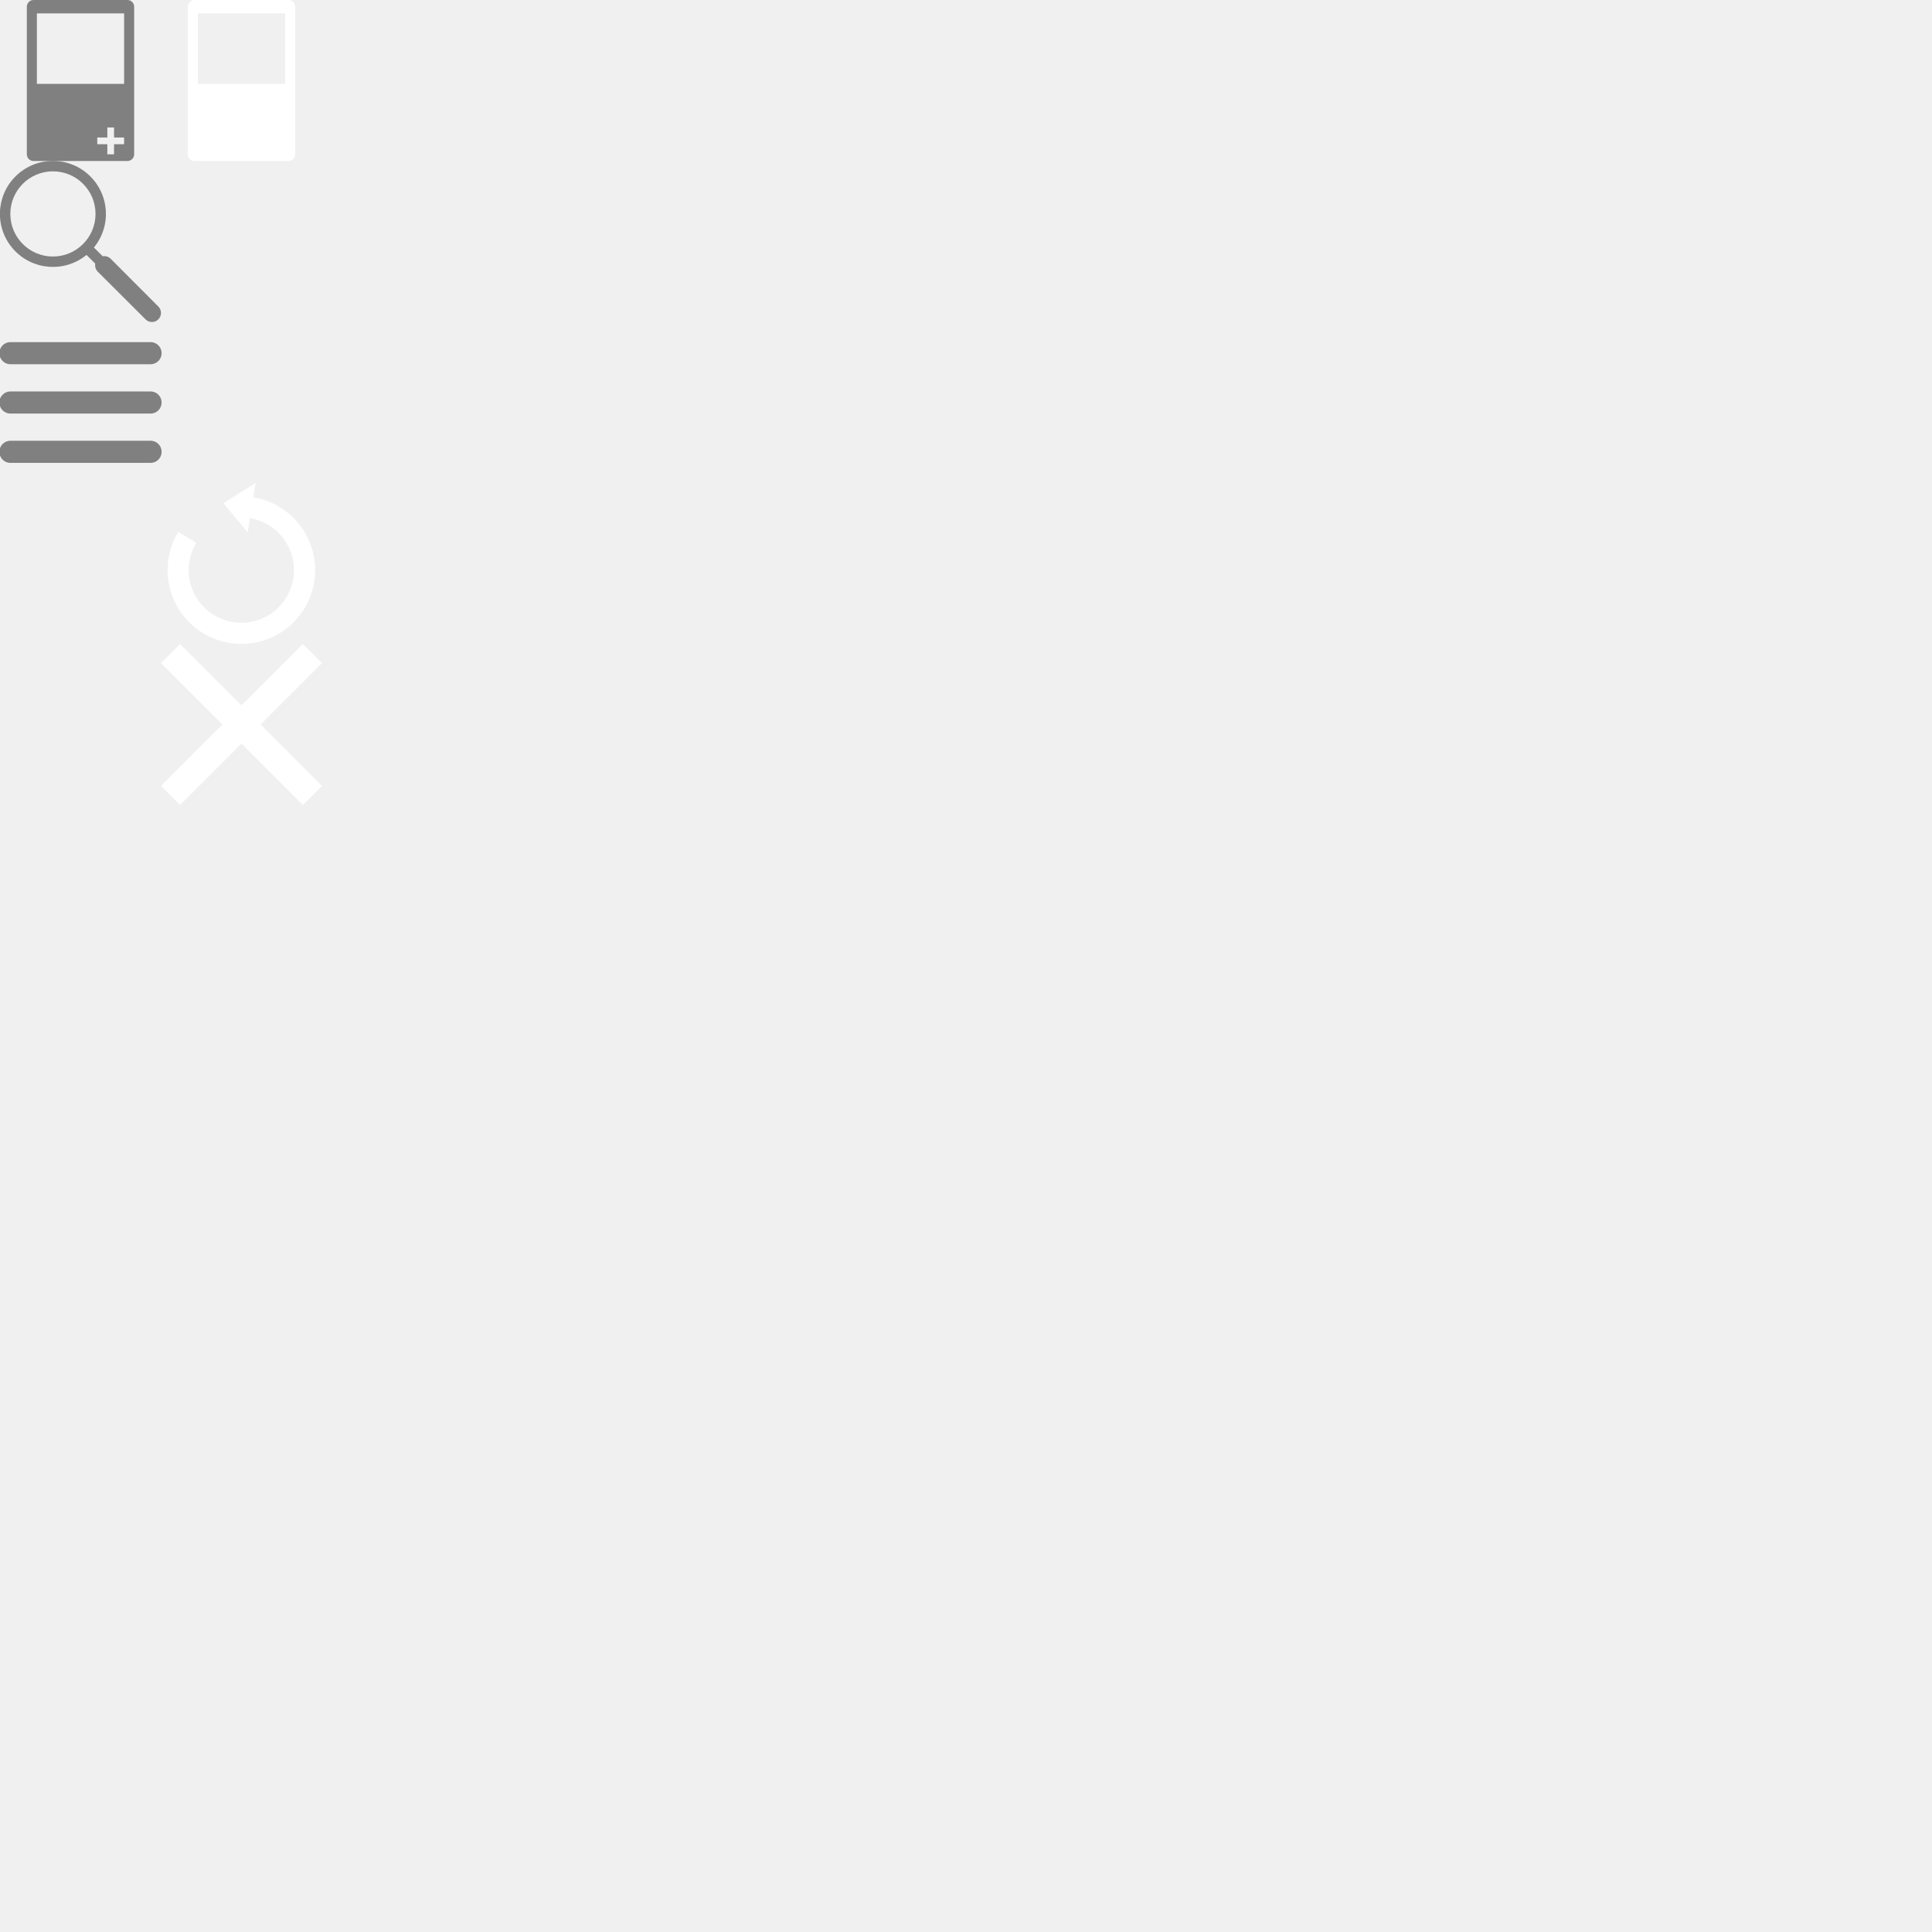
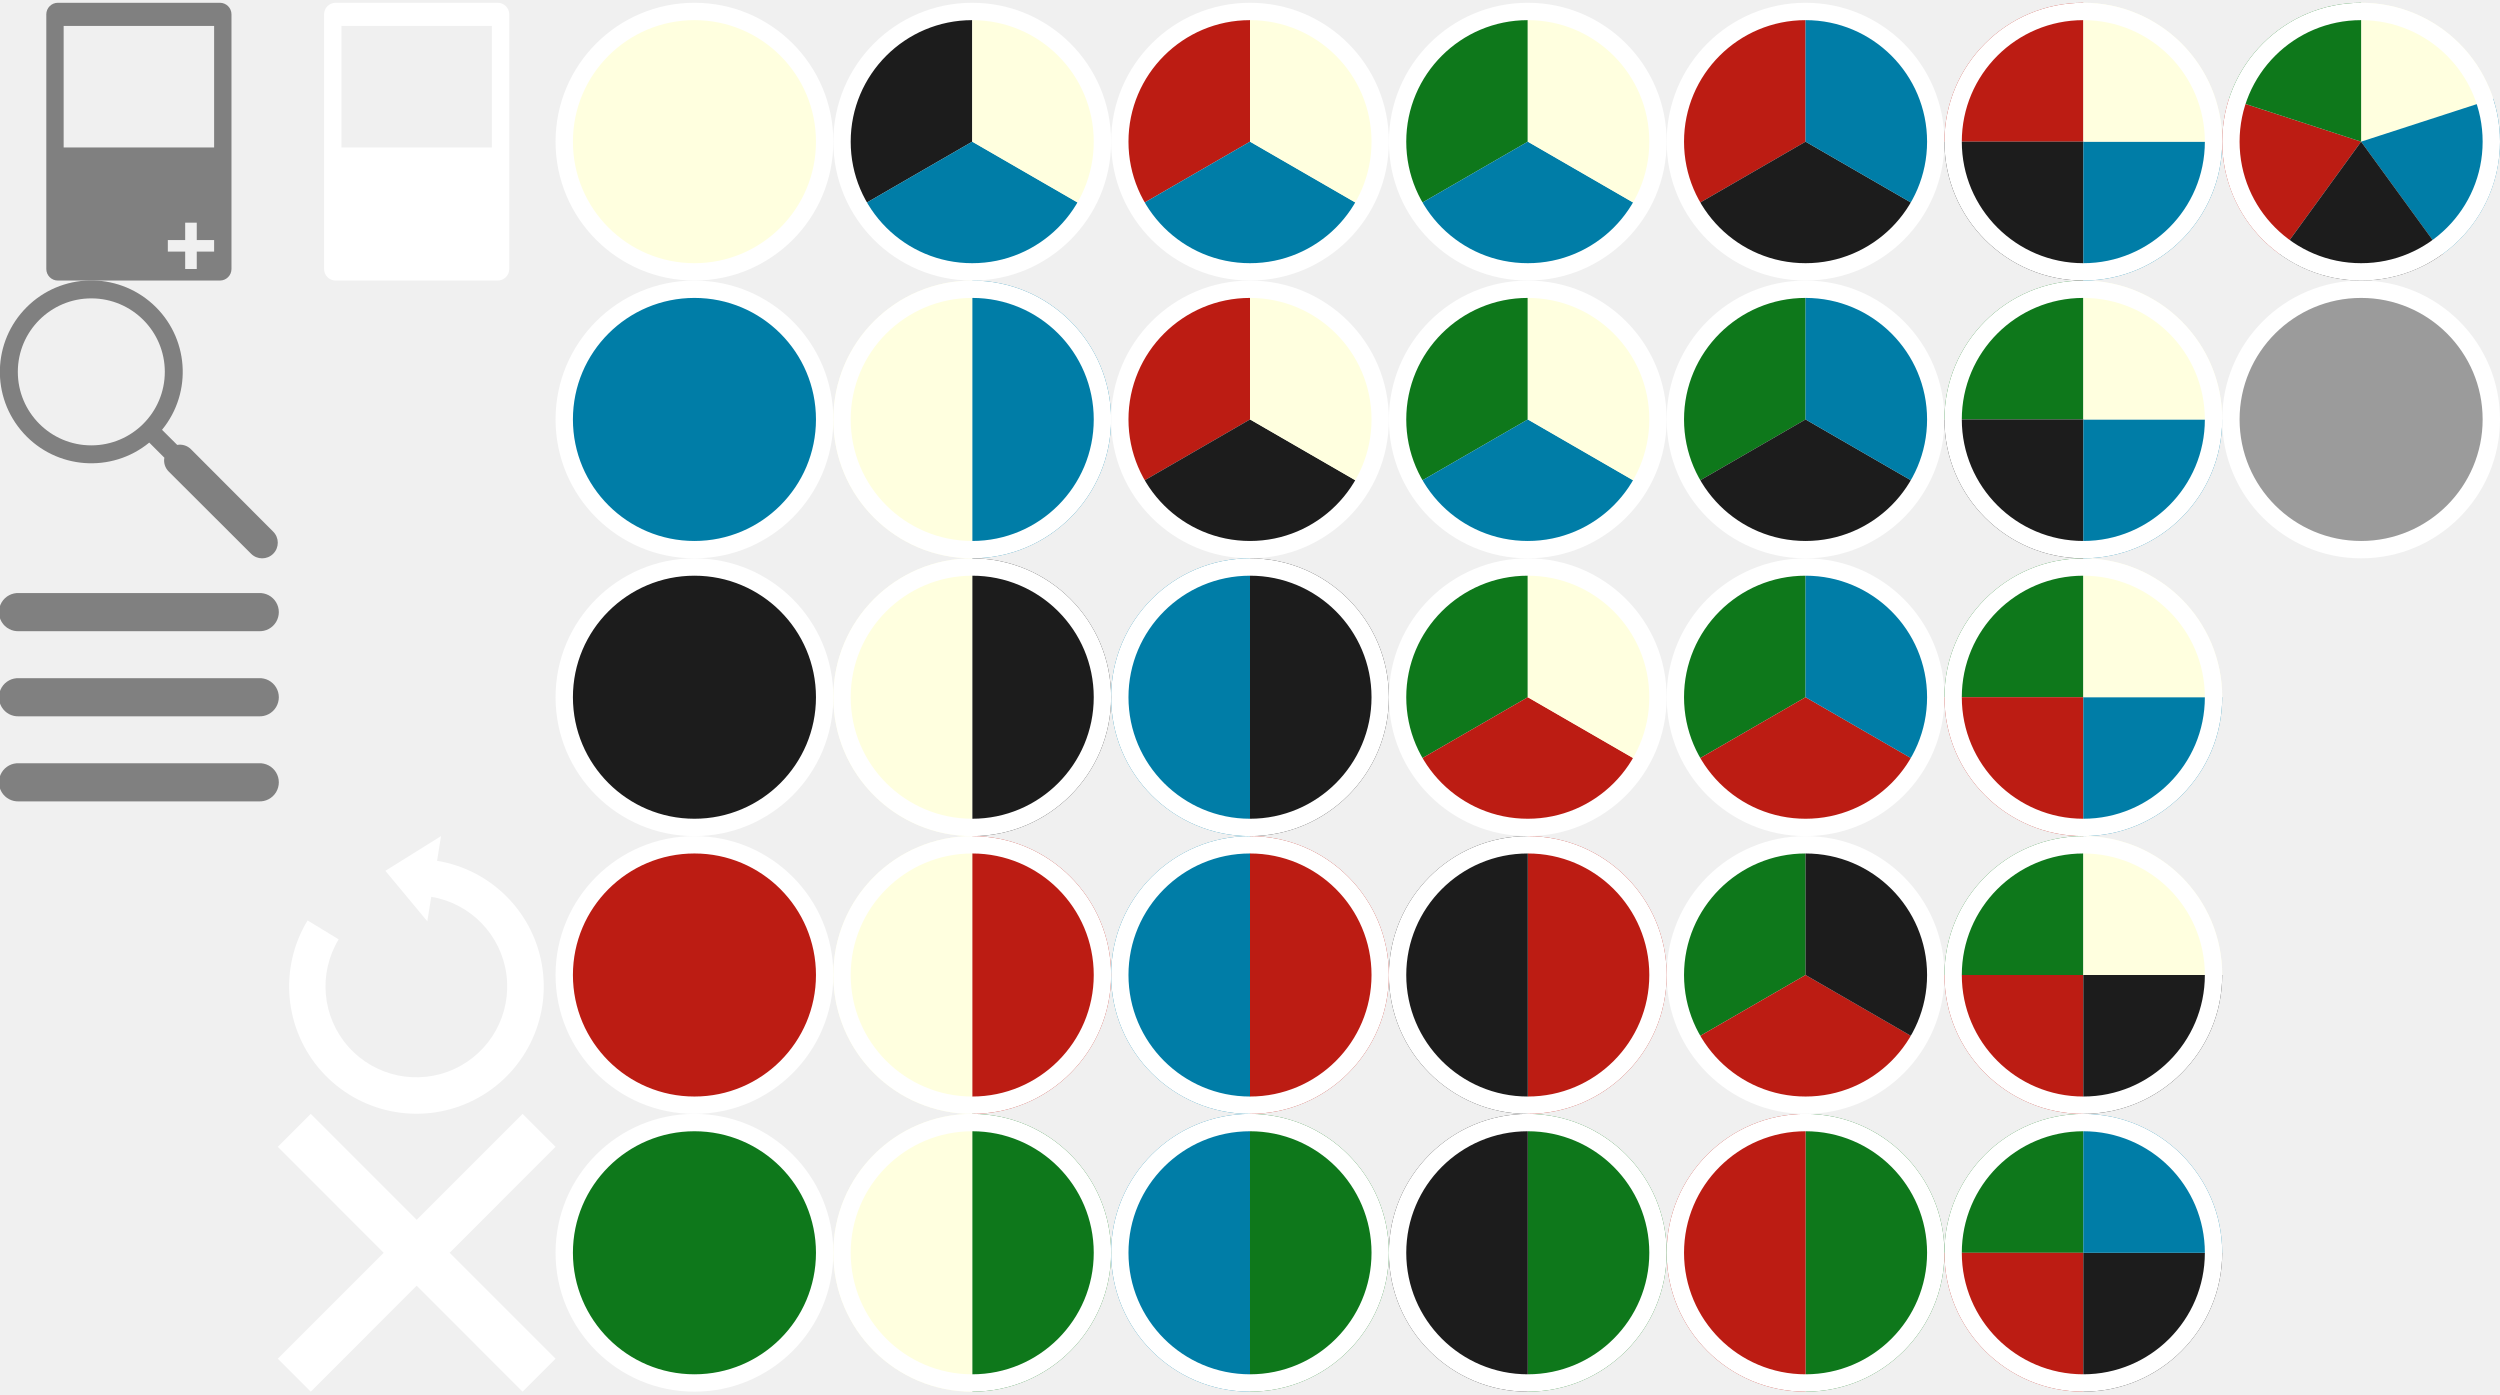
- <svg xmlns="http://www.w3.org/2000/svg" id="Icons" viewBox="0 0 576 576">
+ <svg xmlns="http://www.w3.org/2000/svg" viewBox="0 0 432 240.95">
  <defs>
-     <style>.cls-1{fill:gray;}.cls-2{fill:#fff;}.cls-3{fill:none;}</style>
+     <style>.a{fill:none;}.b{fill:gray;}.c{fill:#fff;}.d{fill:#999;}.e{fill:#ffffdf;}.f{fill:#007da7;}.g{fill:#1c1c1c;}.h{fill:#bc1c13;}.i{fill:#0e781b;}.j{clip-path:url(#a);}.k{clip-path:url(#b);}.l{clip-path:url(#c);}.m{clip-path:url(#d);}.n{clip-path:url(#e);}.o{clip-path:url(#f);}.p{clip-path:url(#g);}.q{clip-path:url(#h);}.r{clip-path:url(#i);}.s{clip-path:url(#j);}.t{clip-path:url(#k);}.u{clip-path:url(#l);}.v{clip-path:url(#m);}.w{clip-path:url(#n);}.x{clip-path:url(#o);}.y{clip-path:url(#p);}.z{clip-path:url(#q);}.aa{clip-path:url(#r);}.ab{clip-path:url(#s);}.ac{clip-path:url(#t);}.ad{clip-path:url(#u);}.ae{clip-path:url(#v);}.af{clip-path:url(#w);}.ag{clip-path:url(#x);}.ah{clip-path:url(#y);}.ai{clip-path:url(#z);}.aj{fill:#9b9b9b;}</style>
+     <clipPath id="a" transform="translate(0 0.48)">
+       <circle class="a" cx="312" cy="216" r="24" />
+     </clipPath>
+     <clipPath id="b" transform="translate(0 0.48)">
+       <circle class="a" cx="264" cy="216" r="24" />
+     </clipPath>
+     <clipPath id="c" transform="translate(0 0.48)">
+       <circle class="a" cx="264" cy="168" r="24" />
+     </clipPath>
+     <clipPath id="d" transform="translate(0 0.48)">
+       <circle class="a" cx="216" cy="216" r="24" />
+     </clipPath>
+     <clipPath id="e" transform="translate(0 0.48)">
+       <circle class="a" cx="216" cy="168" r="24" />
+     </clipPath>
+     <clipPath id="f" transform="translate(0 0.48)">
+       <circle class="a" cx="216" cy="120" r="24" />
+     </clipPath>
+     <clipPath id="g" transform="translate(0 0.48)">
+       <circle class="a" cx="168" cy="72" r="24" />
+     </clipPath>
+     <clipPath id="h" transform="translate(0 0.48)">
+       <circle class="a" cx="168" cy="120" r="24" />
+     </clipPath>
+     <clipPath id="i" transform="translate(0 0.48)">
+       <circle class="a" cx="168" cy="168" r="24" />
+     </clipPath>
+     <clipPath id="j" transform="translate(0 0.48)">
+       <circle class="a" cx="168" cy="216" r="24" />
+     </clipPath>
+     <clipPath id="k" transform="translate(0 0.48)">
+       <circle class="a" cx="264" cy="72" r="24" />
+     </clipPath>
+     <clipPath id="l" transform="translate(0 0.48)">
+       <circle class="a" cx="264" cy="120" r="24" />
+     </clipPath>
+     <clipPath id="m" transform="translate(0 0.48)">
+       <circle class="a" cx="312" cy="24" r="24" />
+     </clipPath>
+     <clipPath id="n" transform="translate(0 0.48)">
+       <circle class="a" cx="312" cy="72" r="24" />
+     </clipPath>
+     <clipPath id="o" transform="translate(0 0.48)">
+       <circle class="a" cx="312" cy="120" r="24" />
+     </clipPath>
+     <clipPath id="p" transform="translate(0 0.48)">
+       <circle class="a" cx="312" cy="168" r="24" />
+     </clipPath>
+     <clipPath id="q" transform="translate(0 0.48)">
+       <circle class="a" cx="216" cy="72" r="24" />
+     </clipPath>
+     <clipPath id="r" transform="translate(0 0.48)">
+       <circle class="a" cx="264" cy="24" r="24" />
+     </clipPath>
+     <clipPath id="s" transform="translate(0 0.48)">
+       <circle class="a" cx="216" cy="24" r="24" />
+     </clipPath>
+     <clipPath id="t" transform="translate(0 0.48)">
+       <circle class="a" cx="168" cy="24" r="24" />
+     </clipPath>
+     <clipPath id="u" transform="translate(0 0.48)">
+       <circle class="a" cx="360" cy="216" r="24" />
+     </clipPath>
+     <clipPath id="v" transform="translate(0 0.48)">
+       <circle class="a" cx="360" cy="168" r="24" />
+     </clipPath>
+     <clipPath id="w" transform="translate(0 0.48)">
+       <circle class="a" cx="360" cy="120" r="24" />
+     </clipPath>
+     <clipPath id="x" transform="translate(0 0.48)">
+       <circle class="a" cx="360" cy="72" r="24" />
+     </clipPath>
+     <clipPath id="y" transform="translate(0 0.48)">
+       <circle class="a" cx="360" cy="24" r="24" />
+     </clipPath>
+     <clipPath id="z" transform="translate(0 0.48)">
+       <circle class="a" cx="408" cy="24" r="24" />
+     </clipPath>
  </defs>
-   <path class="cls-1" d="M47.21,91.39,33,77.15a2.69,2.69,0,0,0-2.38-.75L28,73.79A15.8,15.8,0,1,0,25.79,76l2.61,2.61A2.69,2.69,0,0,0,29.15,81L43.39,95.21a2.7,2.7,0,0,0,3.82-3.82ZM15.78,76.48a12.7,12.7,0,1,1,12.7-12.7A12.71,12.71,0,0,1,15.78,76.48Z" />
-   <polygon class="cls-2" points="96 197.7 90.3 192 72 210.3 53.7 192 48 197.7 66.3 216 48 234.3 53.7 240 72 221.7 90.3 240 96 234.3 77.7 216 96 197.7" />
-   <path class="cls-2" d="M75.53,148.25l.68-4.25-9.62,6,7.25,8.72.68-4.23a15.7,15.7,0,1,1-16,7.35l-5.37-3.27a22,22,0,1,0,22.34-10.31Z" />
-   <path id="Gray_Card" data-name="Gray Card" class="cls-1" d="M40,2a2,2,0,0,0-2-2H10A2,2,0,0,0,8,2V46a2,2,0,0,0,2,2H38a2,2,0,0,0,2-2ZM37,43H34v3H32V43H29V41h3V38h2v3h3Zm0-18H11V4H37Z" />
-   <path id="White_Card" data-name="White Card" class="cls-2" d="M88,2a2,2,0,0,0-2-2H58a2,2,0,0,0-2,2V46a2,2,0,0,0,2,2H86a2,2,0,0,0,2-2ZM59,4H85V25H59Z" />
-   <g id="Hamburger">
-     <path class="cls-1" d="M44.7,108.59H3.3a3.3,3.3,0,1,1,0-6.59H44.7a3.3,3.3,0,1,1,0,6.59Z" />
-     <path class="cls-1" d="M44.7,123.3H3.3a3.3,3.3,0,1,1,0-6.59H44.7a3.3,3.3,0,1,1,0,6.59Z" />
-     <path class="cls-1" d="M44.7,138H3.3a3.3,3.3,0,1,1,0-6.59H44.7a3.3,3.3,0,1,1,0,6.59Z" />
-   </g>
-   <rect id="_Slice_" data-name="&lt;Slice&gt;" class="cls-3" width="48" height="48" />
-   <rect id="_Slice_2" data-name="&lt;Slice&gt;" class="cls-3" y="48" width="48" height="48" />
-   <rect id="_Slice_3" data-name="&lt;Slice&gt;" class="cls-3" y="96" width="48" height="48" />
-   <rect id="_Slice_4" data-name="&lt;Slice&gt;" class="cls-3" x="48" y="144" width="48" height="48" />
-   <rect id="_Slice_5" data-name="&lt;Slice&gt;" class="cls-3" x="48" y="192" width="48" height="48" />
-   <rect id="_Slice_6" data-name="&lt;Slice&gt;" class="cls-3" x="48" width="48" height="48" />
+   <path class="b" d="M47.21,91.39,33,77.15a2.69,2.69,0,0,0-2.38-.75L28,73.79A15.8,15.8,0,1,0,25.79,76l2.61,2.61A2.69,2.69,0,0,0,29.15,81L43.39,95.21a2.7,2.7,0,0,0,3.82-3.82ZM15.78,76.48a12.7,12.7,0,1,1,12.7-12.7A12.71,12.71,0,0,1,15.78,76.48Z" transform="translate(0 0.48)" />
+   <polygon class="c" points="96 198.17 90.3 192.48 72 210.78 53.7 192.48 48 198.17 66.3 216.48 48 234.78 53.7 240.48 72 222.17 90.3 240.48 96 234.78 77.7 216.48 96 198.17" />
+   <path class="c" d="M75.53,148.25l.68-4.25-9.62,6,7.25,8.72.68-4.23a15.7,15.7,0,1,1-16,7.35l-5.37-3.27a22,22,0,1,0,22.34-10.31Z" transform="translate(0 0.48)" />
+   <path class="b" d="M40,2a2,2,0,0,0-2-2H10A2,2,0,0,0,8,2V46a2,2,0,0,0,2,2H38a2,2,0,0,0,2-2ZM37,43H34v3H32V43H29V41h3V38h2v3h3Zm0-18H11V4H37Z" transform="translate(0 0.48)" />
+   <path class="c" d="M88,2a2,2,0,0,0-2-2H58a2,2,0,0,0-2,2V46a2,2,0,0,0,2,2H86a2,2,0,0,0,2-2ZM59,4H85V25H59Z" transform="translate(0 0.48)" />
+   <line class="d" x1="44.7" y1="105.77" x2="3.3" y2="105.77" />
+   <path class="b" d="M44.7,108.59H3.3a3.3,3.3,0,1,1,0-6.59H44.7a3.3,3.3,0,1,1,0,6.59Z" transform="translate(0 0.48)" />
+   <line class="d" x1="44.7" y1="120.48" x2="3.3" y2="120.48" />
+   <path class="b" d="M44.7,123.3H3.3a3.3,3.3,0,1,1,0-6.59H44.7a3.3,3.3,0,1,1,0,6.59Z" transform="translate(0 0.48)" />
+   <line class="d" x1="44.7" y1="135.18" x2="3.3" y2="135.18" />
+   <path class="b" d="M44.7,138H3.3a3.3,3.3,0,1,1,0-6.59H44.7a3.3,3.3,0,1,1,0,6.59Z" transform="translate(0 0.48)" />
+   <path class="e" d="M120,46.5A22.5,22.5,0,1,1,142.5,24,22.53,22.53,0,0,1,120,46.5Z" transform="translate(0 0.48)" />
+   <path class="c" d="M120,3A21,21,0,1,1,99,24,21,21,0,0,1,120,3m0-3a24,24,0,1,0,24,24A24,24,0,0,0,120,0Z" transform="translate(0 0.48)" />
+   <path class="f" d="M120,94.5A22.5,22.5,0,1,1,142.5,72,22.53,22.53,0,0,1,120,94.5Z" transform="translate(0 0.48)" />
+   <path class="c" d="M120,51A21,21,0,1,1,99,72a21,21,0,0,1,21-21m0-3a24,24,0,1,0,24,24,24,24,0,0,0-24-24Z" transform="translate(0 0.48)" />
+   <path class="g" d="M120,142.5A22.5,22.5,0,1,1,142.5,120,22.53,22.53,0,0,1,120,142.5Z" transform="translate(0 0.48)" />
+   <path class="c" d="M120,99a21,21,0,1,1-21,21,21,21,0,0,1,21-21m0-3a24,24,0,1,0,24,24,24,24,0,0,0-24-24Z" transform="translate(0 0.48)" />
+   <path class="h" d="M120,190.5A22.5,22.5,0,1,1,142.5,168,22.53,22.53,0,0,1,120,190.5Z" transform="translate(0 0.48)" />
+   <path class="c" d="M120,147a21,21,0,1,1-21,21,21,21,0,0,1,21-21m0-3a24,24,0,1,0,24,24,24,24,0,0,0-24-24Z" transform="translate(0 0.48)" />
+   <path class="i" d="M120,238.5A22.5,22.5,0,1,1,142.5,216,22.53,22.53,0,0,1,120,238.5Z" transform="translate(0 0.48)" />
+   <path class="c" d="M120,195a21,21,0,1,1-21,21,21,21,0,0,1,21-21m0-3a24,24,0,1,0,24,24,24,24,0,0,0-24-24Z" transform="translate(0 0.48)" />
+   <g class="j">
+     <rect class="i" x="312" y="192.48" width="24" height="48" />
+     <rect class="h" x="288" y="192.48" width="24" height="48" />
+     <path class="c" d="M312,195a21,21,0,1,1-21,21,21,21,0,0,1,21-21m0-3a24,24,0,1,0,24,24,24,24,0,0,0-24-24Z" transform="translate(0 0.48)" />
+   </g>
+   <g class="k">
+     <rect class="i" x="264" y="192.48" width="24" height="48" />
+     <rect class="g" x="240" y="192.48" width="24" height="48" />
+     <path class="c" d="M264,195a21,21,0,1,1-21,21,21,21,0,0,1,21-21m0-3a24,24,0,1,0,24,24,24,24,0,0,0-24-24Z" transform="translate(0 0.48)" />
+   </g>
+   <g class="l">
+     <rect class="h" x="264" y="144.48" width="24" height="48" />
+     <rect class="g" x="240" y="144.48" width="24" height="48" />
+     <path class="c" d="M264,147a21,21,0,1,1-21,21,21,21,0,0,1,21-21m0-3a24,24,0,1,0,24,24,24,24,0,0,0-24-24Z" transform="translate(0 0.48)" />
+   </g>
+   <g class="m">
+     <rect class="i" x="216" y="192.48" width="24" height="48" />
+     <rect class="f" x="192" y="192.48" width="24" height="48" />
+     <path class="c" d="M216,195a21,21,0,1,1-21,21,21,21,0,0,1,21-21m0-3a24,24,0,1,0,24,24,24,24,0,0,0-24-24Z" transform="translate(0 0.48)" />
+   </g>
+   <g class="n">
+     <rect class="h" x="216" y="144.48" width="24" height="48" />
+     <rect class="f" x="192" y="144.48" width="24" height="48" />
+     <path class="c" d="M216,147a21,21,0,1,1-21,21,21,21,0,0,1,21-21m0-3a24,24,0,1,0,24,24,24,24,0,0,0-24-24Z" transform="translate(0 0.48)" />
+   </g>
+   <g class="o">
+     <rect class="g" x="216" y="96.48" width="24" height="48" />
+     <rect class="f" x="192" y="96.48" width="24" height="48" />
+     <path class="c" d="M216,99a21,21,0,1,1-21,21,21,21,0,0,1,21-21m0-3a24,24,0,1,0,24,24,24,24,0,0,0-24-24Z" transform="translate(0 0.48)" />
+   </g>
+   <g class="p">
+     <rect class="f" x="168" y="48.48" width="24" height="48" />
+     <rect class="e" x="144" y="48.48" width="24" height="48" />
+     <path class="c" d="M168,51a21,21,0,1,1-21,21,21,21,0,0,1,21-21m0-3a24,24,0,1,0,24,24,24,24,0,0,0-24-24Z" transform="translate(0 0.48)" />
+   </g>
+   <g class="q">
+     <rect class="g" x="168" y="96.48" width="24" height="48" />
+     <rect class="e" x="144" y="96.48" width="24" height="48" />
+     <path class="c" d="M168,99a21,21,0,1,1-21,21,21,21,0,0,1,21-21m0-3a24,24,0,1,0,24,24,24,24,0,0,0-24-24Z" transform="translate(0 0.48)" />
+   </g>
+   <g class="r">
+     <rect class="h" x="168" y="144.48" width="24" height="48" />
+     <rect class="e" x="144" y="144.48" width="24" height="48" />
+     <path class="c" d="M168,147a21,21,0,1,1-21,21,21,21,0,0,1,21-21m0-3a24,24,0,1,0,24,24,24,24,0,0,0-24-24Z" transform="translate(0 0.48)" />
+   </g>
+   <g class="s">
+     <rect class="i" x="168" y="192.48" width="24" height="48" />
+     <rect class="e" x="144" y="192.48" width="24" height="48" />
+     <path class="c" d="M168,195a21,21,0,1,1-21,21,21,21,0,0,1,21-21m0-3a24,24,0,1,0,24,24,24,24,0,0,0-24-24Z" transform="translate(0 0.48)" />
+   </g>
+   <g class="t">
+     <path class="i" d="M264,48.37a23.63,23.63,0,0,0-20.46,35.45L264,72Z" transform="translate(0 0.48)" />
+     <path class="f" d="M243.54,83.82a23.63,23.63,0,0,0,40.93,0L264,72Z" transform="translate(0 0.48)" />
+     <path class="e" d="M264,48.37V72l20.46,11.82A23.63,23.63,0,0,0,264,48.37Z" transform="translate(0 0.48)" />
+     <path class="c" d="M264,51a21,21,0,1,1-21,21,21,21,0,0,1,21-21m0-3a24,24,0,1,0,24,24,24,24,0,0,0-24-24Z" transform="translate(0 0.48)" />
+   </g>
+   <g class="u">
+     <path class="i" d="M264,96.37a23.63,23.63,0,0,0-20.46,35.45L264,120Z" transform="translate(0 0.48)" />
+     <path class="h" d="M243.54,131.82a23.63,23.63,0,0,0,40.93,0L264,120Z" transform="translate(0 0.48)" />
+     <path class="e" d="M264,96.37V120l20.46,11.82A23.63,23.63,0,0,0,264,96.37Z" transform="translate(0 0.48)" />
+     <path class="c" d="M264,99a21,21,0,1,1-21,21,21,21,0,0,1,21-21m0-3a24,24,0,1,0,24,24,24,24,0,0,0-24-24Z" transform="translate(0 0.48)" />
+   </g>
+   <g class="v">
+     <path class="h" d="M312,.37a23.63,23.63,0,0,0-20.46,35.45L312,24Z" transform="translate(0 0.48)" />
+     <path class="g" d="M291.54,35.82a23.63,23.63,0,0,0,40.93,0L312,24Z" transform="translate(0 0.48)" />
+     <path class="f" d="M312,.37V24l20.46,11.82A23.63,23.63,0,0,0,312,.37Z" transform="translate(0 0.48)" />
+     <path class="c" d="M312,3a21,21,0,1,1-21,21A21,21,0,0,1,312,3m0-3a24,24,0,1,0,24,24A24,24,0,0,0,312,0Z" transform="translate(0 0.48)" />
+   </g>
+   <g class="w">
+     <path class="i" d="M312,48.37a23.63,23.63,0,0,0-20.46,35.45L312,72Z" transform="translate(0 0.48)" />
+     <path class="g" d="M291.54,83.82a23.63,23.63,0,0,0,40.93,0L312,72Z" transform="translate(0 0.48)" />
+     <path class="f" d="M312,48.37V72l20.46,11.82A23.63,23.63,0,0,0,312,48.37Z" transform="translate(0 0.48)" />
+     <path class="c" d="M312,51a21,21,0,1,1-21,21,21,21,0,0,1,21-21m0-3a24,24,0,1,0,24,24,24,24,0,0,0-24-24Z" transform="translate(0 0.48)" />
+   </g>
+   <g class="x">
+     <path class="i" d="M312,96.37a23.63,23.63,0,0,0-20.46,35.45L312,120Z" transform="translate(0 0.48)" />
+     <path class="h" d="M291.54,131.82a23.63,23.63,0,0,0,40.93,0L312,120Z" transform="translate(0 0.48)" />
+     <path class="f" d="M312,96.37V120l20.46,11.82A23.63,23.63,0,0,0,312,96.37Z" transform="translate(0 0.48)" />
+     <path class="c" d="M312,99a21,21,0,1,1-21,21,21,21,0,0,1,21-21m0-3a24,24,0,1,0,24,24,24,24,0,0,0-24-24Z" transform="translate(0 0.48)" />
+   </g>
+   <g class="y">
+     <path class="i" d="M312,144.37a23.63,23.63,0,0,0-20.46,35.45L312,168Z" transform="translate(0 0.48)" />
+     <path class="h" d="M291.54,179.82a23.63,23.63,0,0,0,40.93,0L312,168Z" transform="translate(0 0.48)" />
+     <path class="g" d="M312,144.37V168l20.46,11.82A23.63,23.63,0,0,0,312,144.37Z" transform="translate(0 0.48)" />
+     <path class="c" d="M312,147a21,21,0,1,1-21,21,21,21,0,0,1,21-21m0-3a24,24,0,1,0,24,24,24,24,0,0,0-24-24Z" transform="translate(0 0.48)" />
+   </g>
+   <g class="z">
+     <path class="h" d="M216,48.37a23.63,23.63,0,0,0-20.46,35.45L216,72Z" transform="translate(0 0.48)" />
+     <path class="g" d="M195.54,83.82a23.63,23.63,0,0,0,40.93,0L216,72Z" transform="translate(0 0.48)" />
+     <path class="e" d="M216,48.37V72l20.46,11.82A23.63,23.63,0,0,0,216,48.37Z" transform="translate(0 0.48)" />
+     <path class="c" d="M216,51a21,21,0,1,1-21,21,21,21,0,0,1,21-21m0-3a24,24,0,1,0,24,24,24,24,0,0,0-24-24Z" transform="translate(0 0.48)" />
+   </g>
+   <g class="aa">
+     <path class="i" d="M264,.37a23.63,23.63,0,0,0-20.46,35.45L264,24Z" transform="translate(0 0.48)" />
+     <path class="f" d="M243.54,35.82a23.63,23.63,0,0,0,40.93,0L264,24Z" transform="translate(0 0.48)" />
+     <path class="e" d="M264,.37V24l20.46,11.82A23.63,23.63,0,0,0,264,.37Z" transform="translate(0 0.48)" />
+     <path class="c" d="M264,3a21,21,0,1,1-21,21A21,21,0,0,1,264,3m0-3a24,24,0,1,0,24,24A24,24,0,0,0,264,0Z" transform="translate(0 0.48)" />
+   </g>
+   <g class="ab">
+     <path class="h" d="M216,.37a23.63,23.63,0,0,0-20.46,35.45L216,24Z" transform="translate(0 0.48)" />
+     <path class="f" d="M195.54,35.82a23.63,23.63,0,0,0,40.93,0L216,24Z" transform="translate(0 0.48)" />
+     <path class="e" d="M216,.37V24l20.46,11.82A23.63,23.63,0,0,0,216,.37Z" transform="translate(0 0.48)" />
+     <path class="c" d="M216,3a21,21,0,1,1-21,21A21,21,0,0,1,216,3m0-3a24,24,0,1,0,24,24A24,24,0,0,0,216,0Z" transform="translate(0 0.48)" />
+   </g>
+   <g class="ac">
+     <path class="g" d="M168,.37a23.63,23.63,0,0,0-20.46,35.45L168,24Z" transform="translate(0 0.48)" />
+     <path class="f" d="M147.54,35.82a23.63,23.63,0,0,0,40.93,0L168,24Z" transform="translate(0 0.48)" />
+     <path class="e" d="M168,.37V24l20.46,11.82A23.63,23.63,0,0,0,168,.37Z" transform="translate(0 0.48)" />
+     <path class="c" d="M168,3a21,21,0,1,1-21,21A21,21,0,0,1,168,3m0-3a24,24,0,1,0,24,24A24,24,0,0,0,168,0Z" transform="translate(0 0.48)" />
+   </g>
+   <g class="ad">
+     <path class="i" d="M360,191.52A24.48,24.48,0,0,0,335.52,216H360Z" transform="translate(0 0.48)" />
+     <path class="h" d="M335.52,216A24.48,24.48,0,0,0,360,240.48V216Z" transform="translate(0 0.48)" />
+     <path class="g" d="M360,216v24.48A24.48,24.48,0,0,0,384.48,216Z" transform="translate(0 0.48)" />
+     <path class="f" d="M384.48,216A24.48,24.48,0,0,0,360,191.52V216Z" transform="translate(0 0.48)" />
+     <path class="c" d="M360,195a21,21,0,1,1-21,21,21,21,0,0,1,21-21m0-3a24,24,0,1,0,24,24,24,24,0,0,0-24-24Z" transform="translate(0 0.48)" />
+   </g>
+   <g class="ae">
+     <path class="i" d="M360,143.52A24.48,24.48,0,0,0,335.52,168H360Z" transform="translate(0 0.48)" />
+     <path class="h" d="M335.52,168A24.48,24.48,0,0,0,360,192.48V168Z" transform="translate(0 0.48)" />
+     <path class="g" d="M360,168v24.48A24.48,24.48,0,0,0,384.48,168Z" transform="translate(0 0.48)" />
+     <path class="e" d="M384.48,168A24.48,24.48,0,0,0,360,143.52V168Z" transform="translate(0 0.48)" />
+     <path class="c" d="M360,147a21,21,0,1,1-21,21,21,21,0,0,1,21-21m0-3a24,24,0,1,0,24,24,24,24,0,0,0-24-24Z" transform="translate(0 0.48)" />
+   </g>
+   <g class="af">
+     <path class="i" d="M360,95.52A24.48,24.48,0,0,0,335.52,120H360Z" transform="translate(0 0.48)" />
+     <path class="h" d="M335.52,120A24.48,24.48,0,0,0,360,144.48V120Z" transform="translate(0 0.48)" />
+     <path class="f" d="M360,120v24.48A24.48,24.48,0,0,0,384.48,120Z" transform="translate(0 0.48)" />
+     <path class="e" d="M384.48,120A24.48,24.48,0,0,0,360,95.52V120Z" transform="translate(0 0.48)" />
+     <path class="c" d="M360,99a21,21,0,1,1-21,21,21,21,0,0,1,21-21m0-3a24,24,0,1,0,24,24,24,24,0,0,0-24-24Z" transform="translate(0 0.48)" />
+   </g>
+   <g class="ag">
+     <path class="i" d="M360,47.52A24.48,24.48,0,0,0,335.52,72H360Z" transform="translate(0 0.48)" />
+     <path class="g" d="M335.52,72A24.48,24.48,0,0,0,360,96.48V72Z" transform="translate(0 0.48)" />
+     <path class="f" d="M360,72V96.48A24.48,24.48,0,0,0,384.48,72Z" transform="translate(0 0.48)" />
+     <path class="e" d="M384.48,72A24.48,24.48,0,0,0,360,47.52V72Z" transform="translate(0 0.48)" />
+     <path class="c" d="M360,51a21,21,0,1,1-21,21,21,21,0,0,1,21-21m0-3a24,24,0,1,0,24,24,24,24,0,0,0-24-24Z" transform="translate(0 0.48)" />
+   </g>
+   <g class="ah">
+     <path class="h" d="M360-.48A24.48,24.48,0,0,0,335.52,24H360Z" transform="translate(0 0.48)" />
+     <path class="g" d="M335.52,24A24.48,24.48,0,0,0,360,48.48V24Z" transform="translate(0 0.48)" />
+     <path class="f" d="M360,24V48.48A24.48,24.48,0,0,0,384.48,24Z" transform="translate(0 0.48)" />
+     <path class="e" d="M384.48,24A24.48,24.48,0,0,0,360-.48V24Z" transform="translate(0 0.48)" />
+     <path class="c" d="M360,3a21,21,0,1,1-21,21A21,21,0,0,1,360,3m0-3a24,24,0,1,0,24,24A24,24,0,0,0,360,0Z" transform="translate(0 0.48)" />
+   </g>
+   <g class="ai">
+     <path class="h" d="M385.18,16.56a24,24,0,0,0,8.72,26.85L408,24Z" transform="translate(0 0.48)" />
+     <path class="e" d="M430.83,16.59A24,24,0,0,0,408,0V24Z" transform="translate(0 0.48)" />
+     <path class="i" d="M408,0a24,24,0,0,0-22.82,16.56L408,24Z" transform="translate(0 0.48)" />
+     <path class="f" d="M432,24a24,24,0,0,0-1.17-7.41L408,24l14.1,19.41A24,24,0,0,0,432,24Z" transform="translate(0 0.48)" />
+     <path class="g" d="M393.9,43.41a24,24,0,0,0,28.21,0L408,24Z" transform="translate(0 0.48)" />
+     <path class="c" d="M408,3a21,21,0,1,1-21,21A21,21,0,0,1,408,3m0-3a24,24,0,1,0,24,24A24,24,0,0,0,408,0Z" transform="translate(0 0.48)" />
+   </g>
+   <path class="aj" d="M408,94.5A22.5,22.5,0,1,1,430.5,72,22.53,22.53,0,0,1,408,94.5Z" transform="translate(0 0.48)" />
+   <path class="c" d="M408,51a21,21,0,1,1-21,21,21,21,0,0,1,21-21m0-3a24,24,0,1,0,24,24,24,24,0,0,0-24-24Z" transform="translate(0 0.48)" />
</svg>
